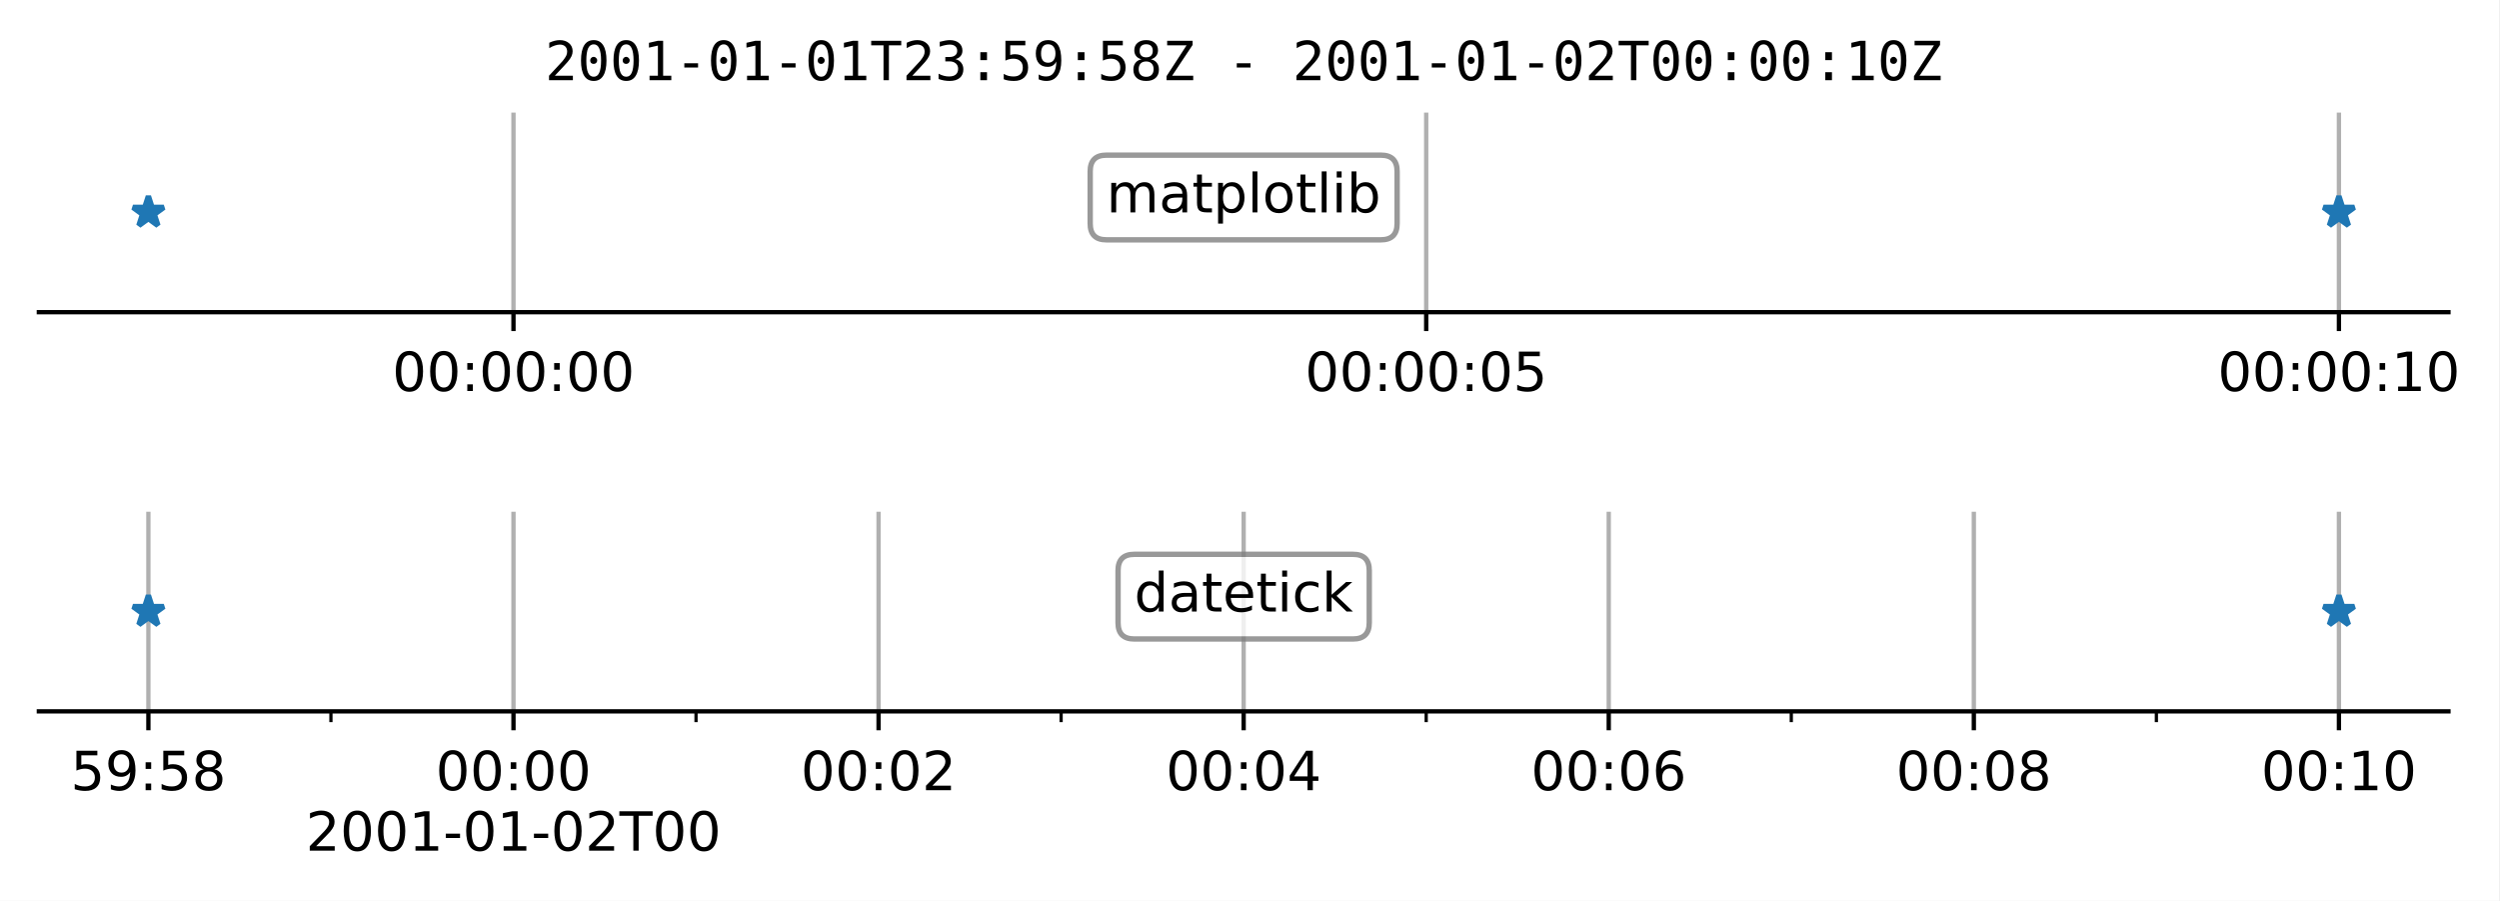
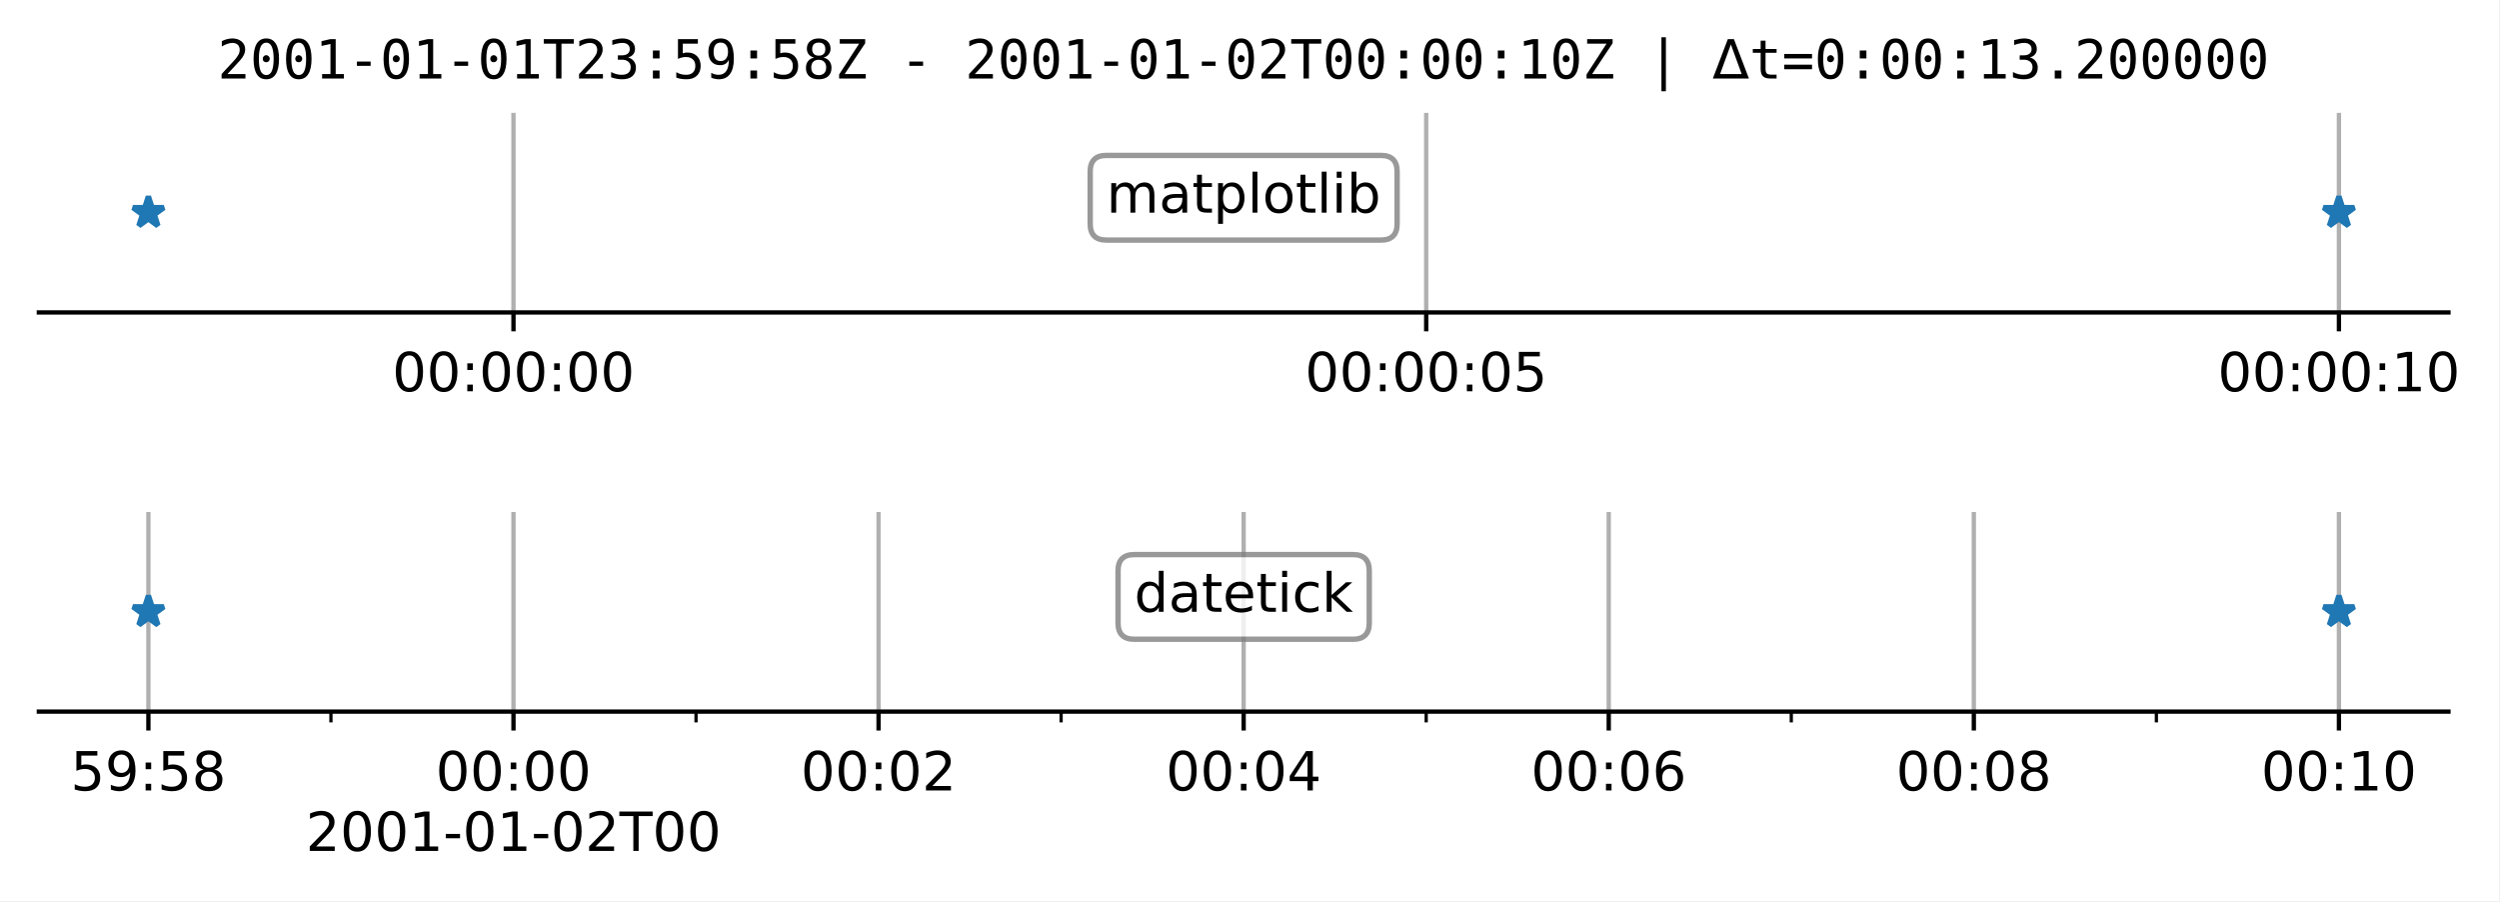
- <svg xmlns="http://www.w3.org/2000/svg" xmlns:xlink="http://www.w3.org/1999/xlink" width="462.965pt" height="166.808pt" viewBox="0 0 462.965 166.808" version="1.1">
+ <svg xmlns="http://www.w3.org/2000/svg" xmlns:xlink="http://www.w3.org/1999/xlink" width="462.965pt" height="166.856pt" viewBox="0 0 462.965 166.856" version="1.1">
  <defs>
    <style type="text/css">*{stroke-linejoin: round; stroke-linecap: butt}</style>
  </defs>
  <g id="figure_1">
    <g id="patch_1">
-       <path d="M 0 166.808  L 462.965 166.808  L 462.965 0  L 0 0  z " style="fill: #ffffff" />
+       <path d="M 0 166.856  L 462.965 166.856  L 462.965 0  L 0 0  z " style="fill: #ffffff" />
    </g>
    <g id="axes_1">
      <g id="patch_2">
-         <path d="M 7.2 57.812  L 453.6 57.812  L 453.6 20.852  L 7.2 20.852  z " style="fill: #ffffff" />
+         <path d="M 7.2 57.86  L 453.6 57.86  L 453.6 20.9  L 7.2 20.9  z " style="fill: #ffffff" />
      </g>
      <g id="matplotlib.axis_1">
        <g id="xtick_1">
          <g id="line2d_1">
-             <path d="M 95.127 57.812  L 95.127 20.852  " clip-path="url(#p2125c294aa)" style="fill: none; stroke: #b0b0b0; stroke-width: 0.8; stroke-linecap: square" />
+             <path d="M 95.127 57.86  L 95.127 20.9  " clip-path="url(#pb451bcb698)" style="fill: none; stroke: #b0b0b0; stroke-width: 0.8; stroke-linecap: square" />
          </g>
          <g id="line2d_2">
            <defs>
-               <path id="m735ce7ab80" d="M 0 0  L 0 3.5  " style="stroke: #000000; stroke-width: 0.8" />
+               <path id="m916d56e9a4" d="M 0 0  L 0 3.5  " style="stroke: #000000; stroke-width: 0.8" />
            </defs>
            <g>
-               <use xlink:href="#m735ce7ab80" x="95.127" y="57.812" style="stroke: #000000; stroke-width: 0.8" />
+               <use xlink:href="#m916d56e9a4" x="95.127" y="57.86" style="stroke: #000000; stroke-width: 0.8" />
            </g>
          </g>
          <g id="text_1">
-             <text style="font-size: 10px; font-family: 'DejaVu Sans', 'Bitstream Vera Sans', 'Computer Modern Sans Serif', 'Lucida Grande', 'Verdana', 'Geneva', 'Lucid', 'Arial', 'Helvetica', 'Avant Garde', sans-serif; text-anchor: middle" x="95.127" y="72.41" transform="rotate(-0 95.12728 72.41)">00:00:00</text>
+             <text style="font-size: 10px; font-family: 'DejaVu Sans', 'Bitstream Vera Sans', 'Computer Modern Sans Serif', 'Lucida Grande', 'Verdana', 'Geneva', 'Lucid', 'Arial', 'Helvetica', 'Avant Garde', sans-serif; text-anchor: middle" x="95.127" y="72.458" transform="rotate(-0 95.12728 72.45844)">00:00:00</text>
          </g>
        </g>
        <g id="xtick_2">
          <g id="line2d_3">
-             <path d="M 264.218 57.812  L 264.218 20.852  " clip-path="url(#p2125c294aa)" style="fill: none; stroke: #b0b0b0; stroke-width: 0.8; stroke-linecap: square" />
+             <path d="M 264.218 57.86  L 264.218 20.9  " clip-path="url(#pb451bcb698)" style="fill: none; stroke: #b0b0b0; stroke-width: 0.8; stroke-linecap: square" />
          </g>
          <g id="line2d_4">
            <g>
-               <use xlink:href="#m735ce7ab80" x="264.218" y="57.812" style="stroke: #000000; stroke-width: 0.8" />
+               <use xlink:href="#m916d56e9a4" x="264.218" y="57.86" style="stroke: #000000; stroke-width: 0.8" />
            </g>
          </g>
          <g id="text_2">
-             <text style="font-size: 10px; font-family: 'DejaVu Sans', 'Bitstream Vera Sans', 'Computer Modern Sans Serif', 'Lucida Grande', 'Verdana', 'Geneva', 'Lucid', 'Arial', 'Helvetica', 'Avant Garde', sans-serif; text-anchor: middle" x="264.218" y="72.41" transform="rotate(-0 264.2182 72.41)">00:00:05</text>
+             <text style="font-size: 10px; font-family: 'DejaVu Sans', 'Bitstream Vera Sans', 'Computer Modern Sans Serif', 'Lucida Grande', 'Verdana', 'Geneva', 'Lucid', 'Arial', 'Helvetica', 'Avant Garde', sans-serif; text-anchor: middle" x="264.218" y="72.458" transform="rotate(-0 264.2182 72.45844)">00:00:05</text>
          </g>
        </g>
        <g id="xtick_3">
          <g id="line2d_5">
-             <path d="M 433.309 57.812  L 433.309 20.852  " clip-path="url(#p2125c294aa)" style="fill: none; stroke: #b0b0b0; stroke-width: 0.8; stroke-linecap: square" />
+             <path d="M 433.309 57.86  L 433.309 20.9  " clip-path="url(#pb451bcb698)" style="fill: none; stroke: #b0b0b0; stroke-width: 0.8; stroke-linecap: square" />
          </g>
          <g id="line2d_6">
            <g>
-               <use xlink:href="#m735ce7ab80" x="433.309" y="57.812" style="stroke: #000000; stroke-width: 0.8" />
+               <use xlink:href="#m916d56e9a4" x="433.309" y="57.86" style="stroke: #000000; stroke-width: 0.8" />
            </g>
          </g>
          <g id="text_3">
-             <text style="font-size: 10px; font-family: 'DejaVu Sans', 'Bitstream Vera Sans', 'Computer Modern Sans Serif', 'Lucida Grande', 'Verdana', 'Geneva', 'Lucid', 'Arial', 'Helvetica', 'Avant Garde', sans-serif; text-anchor: middle" x="433.309" y="72.41" transform="rotate(-0 433.3091 72.41)">00:00:10</text>
+             <text style="font-size: 10px; font-family: 'DejaVu Sans', 'Bitstream Vera Sans', 'Computer Modern Sans Serif', 'Lucida Grande', 'Verdana', 'Geneva', 'Lucid', 'Arial', 'Helvetica', 'Avant Garde', sans-serif; text-anchor: middle" x="433.309" y="72.458" transform="rotate(-0 433.3091 72.45844)">00:00:10</text>
          </g>
        </g>
      </g>
      <g id="line2d_7">
        <defs>
-           <path id="maeb1f01b51" d="M 0 -3  L -0.674 -0.927  L -2.853 -0.927  L -1.09 0.354  L -1.763 2.427  L -0 1.146  L 1.763 2.427  L 1.09 0.354  L 2.853 -0.927  L 0.674 -0.927  z " style="stroke: #1f77b4; stroke-linejoin: bevel" />
+           <path id="m666f973eb1" d="M 0 -3  L -0.674 -0.927  L -2.853 -0.927  L -1.09 0.354  L -1.763 2.427  L -0 1.146  L 1.763 2.427  L 1.09 0.354  L 2.853 -0.927  L 0.674 -0.927  z " style="stroke: #1f77b4; stroke-linejoin: bevel" />
        </defs>
-         <g clip-path="url(#p2125c294aa)">
-           <use xlink:href="#maeb1f01b51" x="27.491" y="39.332" style="fill: #1f77b4; stroke: #1f77b4; stroke-linejoin: bevel" />
-           <use xlink:href="#maeb1f01b51" x="433.309" y="39.332" style="fill: #1f77b4; stroke: #1f77b4; stroke-linejoin: bevel" />
+         <g clip-path="url(#pb451bcb698)">
+           <use xlink:href="#m666f973eb1" x="27.491" y="39.38" style="fill: #1f77b4; stroke: #1f77b4; stroke-linejoin: bevel" />
+           <use xlink:href="#m666f973eb1" x="433.309" y="39.38" style="fill: #1f77b4; stroke: #1f77b4; stroke-linejoin: bevel" />
        </g>
      </g>
      <g id="patch_3">
-         <path d="M 7.2 57.812  L 453.6 57.812  " style="fill: none; stroke: #000000; stroke-width: 0.8; stroke-linejoin: miter; stroke-linecap: square" />
+         <path d="M 7.2 57.86  L 453.6 57.86  " style="fill: none; stroke: #000000; stroke-width: 0.8; stroke-linejoin: miter; stroke-linecap: square" />
      </g>
      <g id="text_4">
        <g id="patch_4">
-           <path d="M 204.97 44.411  L 255.83 44.411  Q 258.83 44.411 258.83 41.411  L 258.83 31.733  Q 258.83 28.733 255.83 28.733  L 204.97 28.733  Q 201.97 28.733 201.97 31.733  L 201.97 41.411  Q 201.97 44.411 204.97 44.411  z " style="fill: #ffffff; opacity: 0.8; stroke: #808080; stroke-linejoin: miter" />
-         </g>
-         <text style="font-size: 10px; font-family: 'DejaVu Sans', 'Bitstream Vera Sans', 'Computer Modern Sans Serif', 'Lucida Grande', 'Verdana', 'Geneva', 'Lucid', 'Arial', 'Helvetica', 'Avant Garde', sans-serif; text-anchor: middle" x="230.4" y="39.332" transform="rotate(-0 230.4 39.33156)">matplotlib</text>
+           <path d="M 204.97 44.46  L 255.83 44.46  Q 258.83 44.46 258.83 41.46  L 258.83 31.782  Q 258.83 28.782 255.83 28.782  L 204.97 28.782  Q 201.97 28.782 201.97 31.782  L 201.97 41.46  Q 201.97 44.46 204.97 44.46  z " style="fill: #ffffff; opacity: 0.8; stroke: #808080; stroke-linejoin: miter" />
+         </g>
+         <text style="font-size: 10px; font-family: 'DejaVu Sans', 'Bitstream Vera Sans', 'Computer Modern Sans Serif', 'Lucida Grande', 'Verdana', 'Geneva', 'Lucid', 'Arial', 'Helvetica', 'Avant Garde', sans-serif; text-anchor: middle" x="230.4" y="39.38" transform="rotate(-0 230.4 39.38)">matplotlib</text>
      </g>
      <g id="text_5">
-         <text style="font-size: 10px; font-family: 'DejaVu Sans Mono', 'Bitstream Vera Sans Mono', 'Computer Modern Typewriter', 'Andale Mono', 'Nimbus Mono L', 'Courier New', 'Courier', 'Fixed', 'Terminal', monospace; text-anchor: middle" x="230.4" y="14.852" transform="rotate(-0 230.4 14.85156)">2001-01-01T23:59:58Z - 2001-01-02T00:00:10Z</text>
+         <g transform="translate(40.3 14.9)">
+           <text>
+             <tspan x="0" y="-0.359" style="font-size: 10px; font-family: 'DejaVu Sans Mono'">2</tspan>
+             <tspan x="6.021" y="-0.359" style="font-size: 10px; font-family: 'DejaVu Sans Mono'">0</tspan>
+             <tspan x="12.041" y="-0.359" style="font-size: 10px; font-family: 'DejaVu Sans Mono'">0</tspan>
+             <tspan x="18.062" y="-0.359" style="font-size: 10px; font-family: 'DejaVu Sans Mono'">1</tspan>
+             <tspan x="24.082" y="-0.359" style="font-size: 10px; font-family: 'DejaVu Sans Mono'">-</tspan>
+             <tspan x="30.103" y="-0.359" style="font-size: 10px; font-family: 'DejaVu Sans Mono'">0</tspan>
+             <tspan x="36.123" y="-0.359" style="font-size: 10px; font-family: 'DejaVu Sans Mono'">1</tspan>
+             <tspan x="42.144" y="-0.359" style="font-size: 10px; font-family: 'DejaVu Sans Mono'">-</tspan>
+             <tspan x="48.164" y="-0.359" style="font-size: 10px; font-family: 'DejaVu Sans Mono'">0</tspan>
+             <tspan x="54.185" y="-0.359" style="font-size: 10px; font-family: 'DejaVu Sans Mono'">1</tspan>
+             <tspan x="60.205" y="-0.359" style="font-size: 10px; font-family: 'DejaVu Sans Mono'">T</tspan>
+             <tspan x="66.226" y="-0.359" style="font-size: 10px; font-family: 'DejaVu Sans Mono'">2</tspan>
+             <tspan x="72.246" y="-0.359" style="font-size: 10px; font-family: 'DejaVu Sans Mono'">3</tspan>
+             <tspan x="78.267" y="-0.359" style="font-size: 10px; font-family: 'DejaVu Sans Mono'">:</tspan>
+             <tspan x="84.287" y="-0.359" style="font-size: 10px; font-family: 'DejaVu Sans Mono'">5</tspan>
+             <tspan x="90.308" y="-0.359" style="font-size: 10px; font-family: 'DejaVu Sans Mono'">9</tspan>
+             <tspan x="96.328" y="-0.359" style="font-size: 10px; font-family: 'DejaVu Sans Mono'">:</tspan>
+             <tspan x="102.349" y="-0.359" style="font-size: 10px; font-family: 'DejaVu Sans Mono'">5</tspan>
+             <tspan x="108.369" y="-0.359" style="font-size: 10px; font-family: 'DejaVu Sans Mono'">8</tspan>
+             <tspan x="114.39" y="-0.359" style="font-size: 10px; font-family: 'DejaVu Sans Mono'">Z</tspan>
+             <tspan x="120.41" y="-0.359" style="font-size: 10px; font-family: 'DejaVu Sans Mono'"> </tspan>
+             <tspan x="126.431" y="-0.359" style="font-size: 10px; font-family: 'DejaVu Sans Mono'">-</tspan>
+             <tspan x="132.451" y="-0.359" style="font-size: 10px; font-family: 'DejaVu Sans Mono'"> </tspan>
+             <tspan x="138.472" y="-0.359" style="font-size: 10px; font-family: 'DejaVu Sans Mono'">2</tspan>
+             <tspan x="144.492" y="-0.359" style="font-size: 10px; font-family: 'DejaVu Sans Mono'">0</tspan>
+             <tspan x="150.513" y="-0.359" style="font-size: 10px; font-family: 'DejaVu Sans Mono'">0</tspan>
+             <tspan x="156.533" y="-0.359" style="font-size: 10px; font-family: 'DejaVu Sans Mono'">1</tspan>
+             <tspan x="162.554" y="-0.359" style="font-size: 10px; font-family: 'DejaVu Sans Mono'">-</tspan>
+             <tspan x="168.574" y="-0.359" style="font-size: 10px; font-family: 'DejaVu Sans Mono'">0</tspan>
+             <tspan x="174.595" y="-0.359" style="font-size: 10px; font-family: 'DejaVu Sans Mono'">1</tspan>
+             <tspan x="180.615" y="-0.359" style="font-size: 10px; font-family: 'DejaVu Sans Mono'">-</tspan>
+             <tspan x="186.636" y="-0.359" style="font-size: 10px; font-family: 'DejaVu Sans Mono'">0</tspan>
+             <tspan x="192.656" y="-0.359" style="font-size: 10px; font-family: 'DejaVu Sans Mono'">2</tspan>
+             <tspan x="198.677" y="-0.359" style="font-size: 10px; font-family: 'DejaVu Sans Mono'">T</tspan>
+             <tspan x="204.697" y="-0.359" style="font-size: 10px; font-family: 'DejaVu Sans Mono'">0</tspan>
+             <tspan x="210.718" y="-0.359" style="font-size: 10px; font-family: 'DejaVu Sans Mono'">0</tspan>
+             <tspan x="216.738" y="-0.359" style="font-size: 10px; font-family: 'DejaVu Sans Mono'">:</tspan>
+             <tspan x="222.759" y="-0.359" style="font-size: 10px; font-family: 'DejaVu Sans Mono'">0</tspan>
+             <tspan x="228.779" y="-0.359" style="font-size: 10px; font-family: 'DejaVu Sans Mono'">0</tspan>
+             <tspan x="234.8" y="-0.359" style="font-size: 10px; font-family: 'DejaVu Sans Mono'">:</tspan>
+             <tspan x="240.82" y="-0.359" style="font-size: 10px; font-family: 'DejaVu Sans Mono'">1</tspan>
+             <tspan x="246.841" y="-0.359" style="font-size: 10px; font-family: 'DejaVu Sans Mono'">0</tspan>
+             <tspan x="252.861" y="-0.359" style="font-size: 10px; font-family: 'DejaVu Sans Mono'">Z</tspan>
+             <tspan x="258.882" y="-0.359" style="font-size: 10px; font-family: 'DejaVu Sans Mono'"> </tspan>
+             <tspan x="264.902" y="-0.359" style="font-size: 10px; font-family: 'DejaVu Sans Mono'">|</tspan>
+             <tspan x="270.923" y="-0.359" style="font-size: 10px; font-family: 'DejaVu Sans Mono'"> </tspan>
+             <tspan x="283.784" y="-0.359" style="font-size: 10px; font-family: 'DejaVu Sans Mono'">t</tspan>
+             <tspan x="289.805" y="-0.359" style="font-size: 10px; font-family: 'DejaVu Sans Mono'">=</tspan>
+             <tspan x="295.825" y="-0.359" style="font-size: 10px; font-family: 'DejaVu Sans Mono'">0</tspan>
+             <tspan x="301.846" y="-0.359" style="font-size: 10px; font-family: 'DejaVu Sans Mono'">:</tspan>
+             <tspan x="307.866" y="-0.359" style="font-size: 10px; font-family: 'DejaVu Sans Mono'">0</tspan>
+             <tspan x="313.887" y="-0.359" style="font-size: 10px; font-family: 'DejaVu Sans Mono'">0</tspan>
+             <tspan x="319.907" y="-0.359" style="font-size: 10px; font-family: 'DejaVu Sans Mono'">:</tspan>
+             <tspan x="325.928" y="-0.359" style="font-size: 10px; font-family: 'DejaVu Sans Mono'">1</tspan>
+             <tspan x="331.948" y="-0.359" style="font-size: 10px; font-family: 'DejaVu Sans Mono'">3</tspan>
+             <tspan x="337.969" y="-0.359" style="font-size: 10px; font-family: 'DejaVu Sans Mono'">.</tspan>
+             <tspan x="343.989" y="-0.359" style="font-size: 10px; font-family: 'DejaVu Sans Mono'">2</tspan>
+             <tspan x="350.01" y="-0.359" style="font-size: 10px; font-family: 'DejaVu Sans Mono'">0</tspan>
+             <tspan x="356.03" y="-0.359" style="font-size: 10px; font-family: 'DejaVu Sans Mono'">0</tspan>
+             <tspan x="362.051" y="-0.359" style="font-size: 10px; font-family: 'DejaVu Sans Mono'">0</tspan>
+             <tspan x="368.071" y="-0.359" style="font-size: 10px; font-family: 'DejaVu Sans Mono'">0</tspan>
+             <tspan x="374.092" y="-0.359" style="font-size: 10px; font-family: 'DejaVu Sans Mono'">0</tspan>
+             <tspan x="276.943" y="-0.359" style="font-size: 10px; font-family: 'DejaVu Sans'">Δ</tspan>
+           </text>
+         </g>
      </g>
    </g>
    <g id="axes_2">
      <g id="patch_5">
-         <path d="M 7.2 131.732  L 453.6 131.732  L 453.6 94.772  L 7.2 94.772  z " style="fill: #ffffff" />
+         <path d="M 7.2 131.78  L 453.6 131.78  L 453.6 94.82  L 7.2 94.82  z " style="fill: #ffffff" />
      </g>
      <g id="matplotlib.axis_2">
        <g id="xtick_4">
          <g id="line2d_8">
-             <path d="M 27.491 131.732  L 27.491 94.772  " clip-path="url(#p2586314bef)" style="fill: none; stroke: #b0b0b0; stroke-width: 0.8; stroke-linecap: square" />
+             <path d="M 27.491 131.78  L 27.491 94.82  " clip-path="url(#p2f260ae80f)" style="fill: none; stroke: #b0b0b0; stroke-width: 0.8; stroke-linecap: square" />
          </g>
          <g id="line2d_9">
            <g>
-               <use xlink:href="#m735ce7ab80" x="27.491" y="131.732" style="stroke: #000000; stroke-width: 0.8" />
+               <use xlink:href="#m916d56e9a4" x="27.491" y="131.78" style="stroke: #000000; stroke-width: 0.8" />
            </g>
          </g>
          <g id="text_6">
-             <text style="font-size: 10px; font-family: 'DejaVu Sans', 'Bitstream Vera Sans', 'Computer Modern Sans Serif', 'Lucida Grande', 'Verdana', 'Geneva', 'Lucid', 'Arial', 'Helvetica', 'Avant Garde', sans-serif; text-anchor: middle" x="27.491" y="146.33" transform="rotate(-0 27.49091 146.33)">59:58</text>
+             <text style="font-size: 10px; font-family: 'DejaVu Sans', 'Bitstream Vera Sans', 'Computer Modern Sans Serif', 'Lucida Grande', 'Verdana', 'Geneva', 'Lucid', 'Arial', 'Helvetica', 'Avant Garde', sans-serif; text-anchor: middle" x="27.491" y="146.378" transform="rotate(-0 27.49091 146.3784)">59:58</text>
          </g>
        </g>
        <g id="xtick_5">
          <g id="line2d_10">
-             <path d="M 95.127 131.732  L 95.127 94.772  " clip-path="url(#p2586314bef)" style="fill: none; stroke: #b0b0b0; stroke-width: 0.8; stroke-linecap: square" />
+             <path d="M 95.127 131.78  L 95.127 94.82  " clip-path="url(#p2f260ae80f)" style="fill: none; stroke: #b0b0b0; stroke-width: 0.8; stroke-linecap: square" />
          </g>
          <g id="line2d_11">
            <g>
-               <use xlink:href="#m735ce7ab80" x="95.127" y="131.732" style="stroke: #000000; stroke-width: 0.8" />
+               <use xlink:href="#m916d56e9a4" x="95.127" y="131.78" style="stroke: #000000; stroke-width: 0.8" />
            </g>
          </g>
          <g id="text_7">
-             <text style="font-size: 10px; font-family: 'DejaVu Sans', 'Bitstream Vera Sans', 'Computer Modern Sans Serif', 'Lucida Grande', 'Verdana', 'Geneva', 'Lucid', 'Arial', 'Helvetica', 'Avant Garde', sans-serif" transform="translate(80.7179 146.33)">00:00</text>
-             <text style="font-size: 10px; font-family: 'DejaVu Sans', 'Bitstream Vera Sans', 'Computer Modern Sans Serif', 'Lucida Grande', 'Verdana', 'Geneva', 'Lucid', 'Arial', 'Helvetica', 'Avant Garde', sans-serif" transform="translate(56.65306 157.5278)">2001-01-02T00</text>
+             <text style="font-size: 10px; font-family: 'DejaVu Sans', 'Bitstream Vera Sans', 'Computer Modern Sans Serif', 'Lucida Grande', 'Verdana', 'Geneva', 'Lucid', 'Arial', 'Helvetica', 'Avant Garde', sans-serif" transform="translate(80.7179 146.3784)">00:00</text>
+             <text style="font-size: 10px; font-family: 'DejaVu Sans', 'Bitstream Vera Sans', 'Computer Modern Sans Serif', 'Lucida Grande', 'Verdana', 'Geneva', 'Lucid', 'Arial', 'Helvetica', 'Avant Garde', sans-serif" transform="translate(56.65306 157.5762)">2001-01-02T00</text>
          </g>
        </g>
        <g id="xtick_6">
          <g id="line2d_12">
-             <path d="M 162.764 131.732  L 162.764 94.772  " clip-path="url(#p2586314bef)" style="fill: none; stroke: #b0b0b0; stroke-width: 0.8; stroke-linecap: square" />
+             <path d="M 162.764 131.78  L 162.764 94.82  " clip-path="url(#p2f260ae80f)" style="fill: none; stroke: #b0b0b0; stroke-width: 0.8; stroke-linecap: square" />
          </g>
          <g id="line2d_13">
            <g>
-               <use xlink:href="#m735ce7ab80" x="162.764" y="131.732" style="stroke: #000000; stroke-width: 0.8" />
+               <use xlink:href="#m916d56e9a4" x="162.764" y="131.78" style="stroke: #000000; stroke-width: 0.8" />
            </g>
          </g>
          <g id="text_8">
-             <text style="font-size: 10px; font-family: 'DejaVu Sans', 'Bitstream Vera Sans', 'Computer Modern Sans Serif', 'Lucida Grande', 'Verdana', 'Geneva', 'Lucid', 'Arial', 'Helvetica', 'Avant Garde', sans-serif; text-anchor: middle" x="162.764" y="146.33" transform="rotate(-0 162.7636 146.33)">00:02</text>
+             <text style="font-size: 10px; font-family: 'DejaVu Sans', 'Bitstream Vera Sans', 'Computer Modern Sans Serif', 'Lucida Grande', 'Verdana', 'Geneva', 'Lucid', 'Arial', 'Helvetica', 'Avant Garde', sans-serif; text-anchor: middle" x="162.764" y="146.378" transform="rotate(-0 162.7636 146.3784)">00:02</text>
          </g>
        </g>
        <g id="xtick_7">
          <g id="line2d_14">
-             <path d="M 230.4 131.732  L 230.4 94.772  " clip-path="url(#p2586314bef)" style="fill: none; stroke: #b0b0b0; stroke-width: 0.8; stroke-linecap: square" />
+             <path d="M 230.4 131.78  L 230.4 94.82  " clip-path="url(#p2f260ae80f)" style="fill: none; stroke: #b0b0b0; stroke-width: 0.8; stroke-linecap: square" />
          </g>
          <g id="line2d_15">
            <g>
-               <use xlink:href="#m735ce7ab80" x="230.4" y="131.732" style="stroke: #000000; stroke-width: 0.8" />
+               <use xlink:href="#m916d56e9a4" x="230.4" y="131.78" style="stroke: #000000; stroke-width: 0.8" />
            </g>
          </g>
          <g id="text_9">
-             <text style="font-size: 10px; font-family: 'DejaVu Sans', 'Bitstream Vera Sans', 'Computer Modern Sans Serif', 'Lucida Grande', 'Verdana', 'Geneva', 'Lucid', 'Arial', 'Helvetica', 'Avant Garde', sans-serif; text-anchor: middle" x="230.4" y="146.33" transform="rotate(-0 230.4 146.33)">00:04</text>
+             <text style="font-size: 10px; font-family: 'DejaVu Sans', 'Bitstream Vera Sans', 'Computer Modern Sans Serif', 'Lucida Grande', 'Verdana', 'Geneva', 'Lucid', 'Arial', 'Helvetica', 'Avant Garde', sans-serif; text-anchor: middle" x="230.4" y="146.378" transform="rotate(-0 230.4 146.3784)">00:04</text>
          </g>
        </g>
        <g id="xtick_8">
          <g id="line2d_16">
-             <path d="M 298.036 131.732  L 298.036 94.772  " clip-path="url(#p2586314bef)" style="fill: none; stroke: #b0b0b0; stroke-width: 0.8; stroke-linecap: square" />
+             <path d="M 298.036 131.78  L 298.036 94.82  " clip-path="url(#p2f260ae80f)" style="fill: none; stroke: #b0b0b0; stroke-width: 0.8; stroke-linecap: square" />
          </g>
          <g id="line2d_17">
            <g>
-               <use xlink:href="#m735ce7ab80" x="298.036" y="131.732" style="stroke: #000000; stroke-width: 0.8" />
+               <use xlink:href="#m916d56e9a4" x="298.036" y="131.78" style="stroke: #000000; stroke-width: 0.8" />
            </g>
          </g>
          <g id="text_10">
-             <text style="font-size: 10px; font-family: 'DejaVu Sans', 'Bitstream Vera Sans', 'Computer Modern Sans Serif', 'Lucida Grande', 'Verdana', 'Geneva', 'Lucid', 'Arial', 'Helvetica', 'Avant Garde', sans-serif; text-anchor: middle" x="298.036" y="146.33" transform="rotate(-0 298.0364 146.33)">00:06</text>
+             <text style="font-size: 10px; font-family: 'DejaVu Sans', 'Bitstream Vera Sans', 'Computer Modern Sans Serif', 'Lucida Grande', 'Verdana', 'Geneva', 'Lucid', 'Arial', 'Helvetica', 'Avant Garde', sans-serif; text-anchor: middle" x="298.036" y="146.378" transform="rotate(-0 298.0364 146.3784)">00:06</text>
          </g>
        </g>
        <g id="xtick_9">
          <g id="line2d_18">
-             <path d="M 365.673 131.732  L 365.673 94.772  " clip-path="url(#p2586314bef)" style="fill: none; stroke: #b0b0b0; stroke-width: 0.8; stroke-linecap: square" />
+             <path d="M 365.673 131.78  L 365.673 94.82  " clip-path="url(#p2f260ae80f)" style="fill: none; stroke: #b0b0b0; stroke-width: 0.8; stroke-linecap: square" />
          </g>
          <g id="line2d_19">
            <g>
-               <use xlink:href="#m735ce7ab80" x="365.673" y="131.732" style="stroke: #000000; stroke-width: 0.8" />
+               <use xlink:href="#m916d56e9a4" x="365.673" y="131.78" style="stroke: #000000; stroke-width: 0.8" />
            </g>
          </g>
          <g id="text_11">
-             <text style="font-size: 10px; font-family: 'DejaVu Sans', 'Bitstream Vera Sans', 'Computer Modern Sans Serif', 'Lucida Grande', 'Verdana', 'Geneva', 'Lucid', 'Arial', 'Helvetica', 'Avant Garde', sans-serif; text-anchor: middle" x="365.673" y="146.33" transform="rotate(-0 365.6727 146.33)">00:08</text>
+             <text style="font-size: 10px; font-family: 'DejaVu Sans', 'Bitstream Vera Sans', 'Computer Modern Sans Serif', 'Lucida Grande', 'Verdana', 'Geneva', 'Lucid', 'Arial', 'Helvetica', 'Avant Garde', sans-serif; text-anchor: middle" x="365.673" y="146.378" transform="rotate(-0 365.6727 146.3784)">00:08</text>
          </g>
        </g>
        <g id="xtick_10">
          <g id="line2d_20">
-             <path d="M 433.309 131.732  L 433.309 94.772  " clip-path="url(#p2586314bef)" style="fill: none; stroke: #b0b0b0; stroke-width: 0.8; stroke-linecap: square" />
+             <path d="M 433.309 131.78  L 433.309 94.82  " clip-path="url(#p2f260ae80f)" style="fill: none; stroke: #b0b0b0; stroke-width: 0.8; stroke-linecap: square" />
          </g>
          <g id="line2d_21">
            <g>
-               <use xlink:href="#m735ce7ab80" x="433.309" y="131.732" style="stroke: #000000; stroke-width: 0.8" />
+               <use xlink:href="#m916d56e9a4" x="433.309" y="131.78" style="stroke: #000000; stroke-width: 0.8" />
            </g>
          </g>
          <g id="text_12">
-             <text style="font-size: 10px; font-family: 'DejaVu Sans', 'Bitstream Vera Sans', 'Computer Modern Sans Serif', 'Lucida Grande', 'Verdana', 'Geneva', 'Lucid', 'Arial', 'Helvetica', 'Avant Garde', sans-serif; text-anchor: middle" x="433.309" y="146.33" transform="rotate(-0 433.3091 146.33)">00:10</text>
+             <text style="font-size: 10px; font-family: 'DejaVu Sans', 'Bitstream Vera Sans', 'Computer Modern Sans Serif', 'Lucida Grande', 'Verdana', 'Geneva', 'Lucid', 'Arial', 'Helvetica', 'Avant Garde', sans-serif; text-anchor: middle" x="433.309" y="146.378" transform="rotate(-0 433.3091 146.3784)">00:10</text>
          </g>
        </g>
        <g id="xtick_11">
          <g id="line2d_22">
            <defs>
-               <path id="m00ae39f5c0" d="M 0 0  L 0 2  " style="stroke: #000000; stroke-width: 0.6" />
+               <path id="mb46470a65b" d="M 0 0  L 0 2  " style="stroke: #000000; stroke-width: 0.6" />
            </defs>
            <g>
-               <use xlink:href="#m00ae39f5c0" x="61.309" y="131.732" style="stroke: #000000; stroke-width: 0.6" />
+               <use xlink:href="#mb46470a65b" x="61.309" y="131.78" style="stroke: #000000; stroke-width: 0.6" />
            </g>
          </g>
        </g>
        <g id="xtick_12">
          <g id="line2d_23">
            <g>
-               <use xlink:href="#m00ae39f5c0" x="128.945" y="131.732" style="stroke: #000000; stroke-width: 0.6" />
+               <use xlink:href="#mb46470a65b" x="128.945" y="131.78" style="stroke: #000000; stroke-width: 0.6" />
            </g>
          </g>
        </g>
        <g id="xtick_13">
          <g id="line2d_24">
            <g>
-               <use xlink:href="#m00ae39f5c0" x="196.582" y="131.732" style="stroke: #000000; stroke-width: 0.6" />
+               <use xlink:href="#mb46470a65b" x="196.582" y="131.78" style="stroke: #000000; stroke-width: 0.6" />
            </g>
          </g>
        </g>
        <g id="xtick_14">
          <g id="line2d_25">
            <g>
-               <use xlink:href="#m00ae39f5c0" x="264.218" y="131.732" style="stroke: #000000; stroke-width: 0.6" />
+               <use xlink:href="#mb46470a65b" x="264.218" y="131.78" style="stroke: #000000; stroke-width: 0.6" />
            </g>
          </g>
        </g>
        <g id="xtick_15">
          <g id="line2d_26">
            <g>
-               <use xlink:href="#m00ae39f5c0" x="331.855" y="131.732" style="stroke: #000000; stroke-width: 0.6" />
+               <use xlink:href="#mb46470a65b" x="331.855" y="131.78" style="stroke: #000000; stroke-width: 0.6" />
            </g>
          </g>
        </g>
        <g id="xtick_16">
          <g id="line2d_27">
            <g>
-               <use xlink:href="#m00ae39f5c0" x="399.491" y="131.732" style="stroke: #000000; stroke-width: 0.6" />
+               <use xlink:href="#mb46470a65b" x="399.491" y="131.78" style="stroke: #000000; stroke-width: 0.6" />
            </g>
          </g>
        </g>
      </g>
      <g id="line2d_28">
-         <g clip-path="url(#p2586314bef)">
-           <use xlink:href="#maeb1f01b51" x="27.491" y="113.252" style="fill: #1f77b4; stroke: #1f77b4; stroke-linejoin: bevel" />
-           <use xlink:href="#maeb1f01b51" x="433.309" y="113.252" style="fill: #1f77b4; stroke: #1f77b4; stroke-linejoin: bevel" />
+         <g clip-path="url(#p2f260ae80f)">
+           <use xlink:href="#m666f973eb1" x="27.491" y="113.3" style="fill: #1f77b4; stroke: #1f77b4; stroke-linejoin: bevel" />
+           <use xlink:href="#m666f973eb1" x="433.309" y="113.3" style="fill: #1f77b4; stroke: #1f77b4; stroke-linejoin: bevel" />
        </g>
      </g>
      <g id="patch_6">
-         <path d="M 7.2 131.732  L 453.6 131.732  " style="fill: none; stroke: #000000; stroke-width: 0.8; stroke-linejoin: miter; stroke-linecap: square" />
+         <path d="M 7.2 131.78  L 453.6 131.78  " style="fill: none; stroke: #000000; stroke-width: 0.8; stroke-linejoin: miter; stroke-linecap: square" />
      </g>
      <g id="text_13">
        <g id="patch_7">
-           <path d="M 210.131 118.331  L 250.669 118.331  Q 253.669 118.331 253.669 115.331  L 253.669 105.653  Q 253.669 102.653 250.669 102.653  L 210.131 102.653  Q 207.131 102.653 207.131 105.653  L 207.131 115.331  Q 207.131 118.331 210.131 118.331  z " style="fill: #ffffff; opacity: 0.8; stroke: #808080; stroke-linejoin: miter" />
-         </g>
-         <text style="font-size: 10px; font-family: 'DejaVu Sans', 'Bitstream Vera Sans', 'Computer Modern Sans Serif', 'Lucida Grande', 'Verdana', 'Geneva', 'Lucid', 'Arial', 'Helvetica', 'Avant Garde', sans-serif; text-anchor: middle" x="230.4" y="113.252" transform="rotate(-0 230.4 113.2516)">datetick</text>
+           <path d="M 210.131 118.38  L 250.669 118.38  Q 253.669 118.38 253.669 115.38  L 253.669 105.702  Q 253.669 102.702 250.669 102.702  L 210.131 102.702  Q 207.131 102.702 207.131 105.702  L 207.131 115.38  Q 207.131 118.38 210.131 118.38  z " style="fill: #ffffff; opacity: 0.8; stroke: #808080; stroke-linejoin: miter" />
+         </g>
+         <text style="font-size: 10px; font-family: 'DejaVu Sans', 'Bitstream Vera Sans', 'Computer Modern Sans Serif', 'Lucida Grande', 'Verdana', 'Geneva', 'Lucid', 'Arial', 'Helvetica', 'Avant Garde', sans-serif; text-anchor: middle" x="230.4" y="113.3" transform="rotate(-0 230.4 113.3)">datetick</text>
      </g>
    </g>
  </g>
  <defs>
-     <clipPath id="p2125c294aa">
-       <rect x="7.2" y="20.852" width="446.4" height="36.96" />
+     <clipPath id="pb451bcb698">
+       <rect x="7.2" y="20.9" width="446.4" height="36.96" />
    </clipPath>
-     <clipPath id="p2586314bef">
-       <rect x="7.2" y="94.772" width="446.4" height="36.96" />
+     <clipPath id="p2f260ae80f">
+       <rect x="7.2" y="94.82" width="446.4" height="36.96" />
    </clipPath>
  </defs>
</svg>
